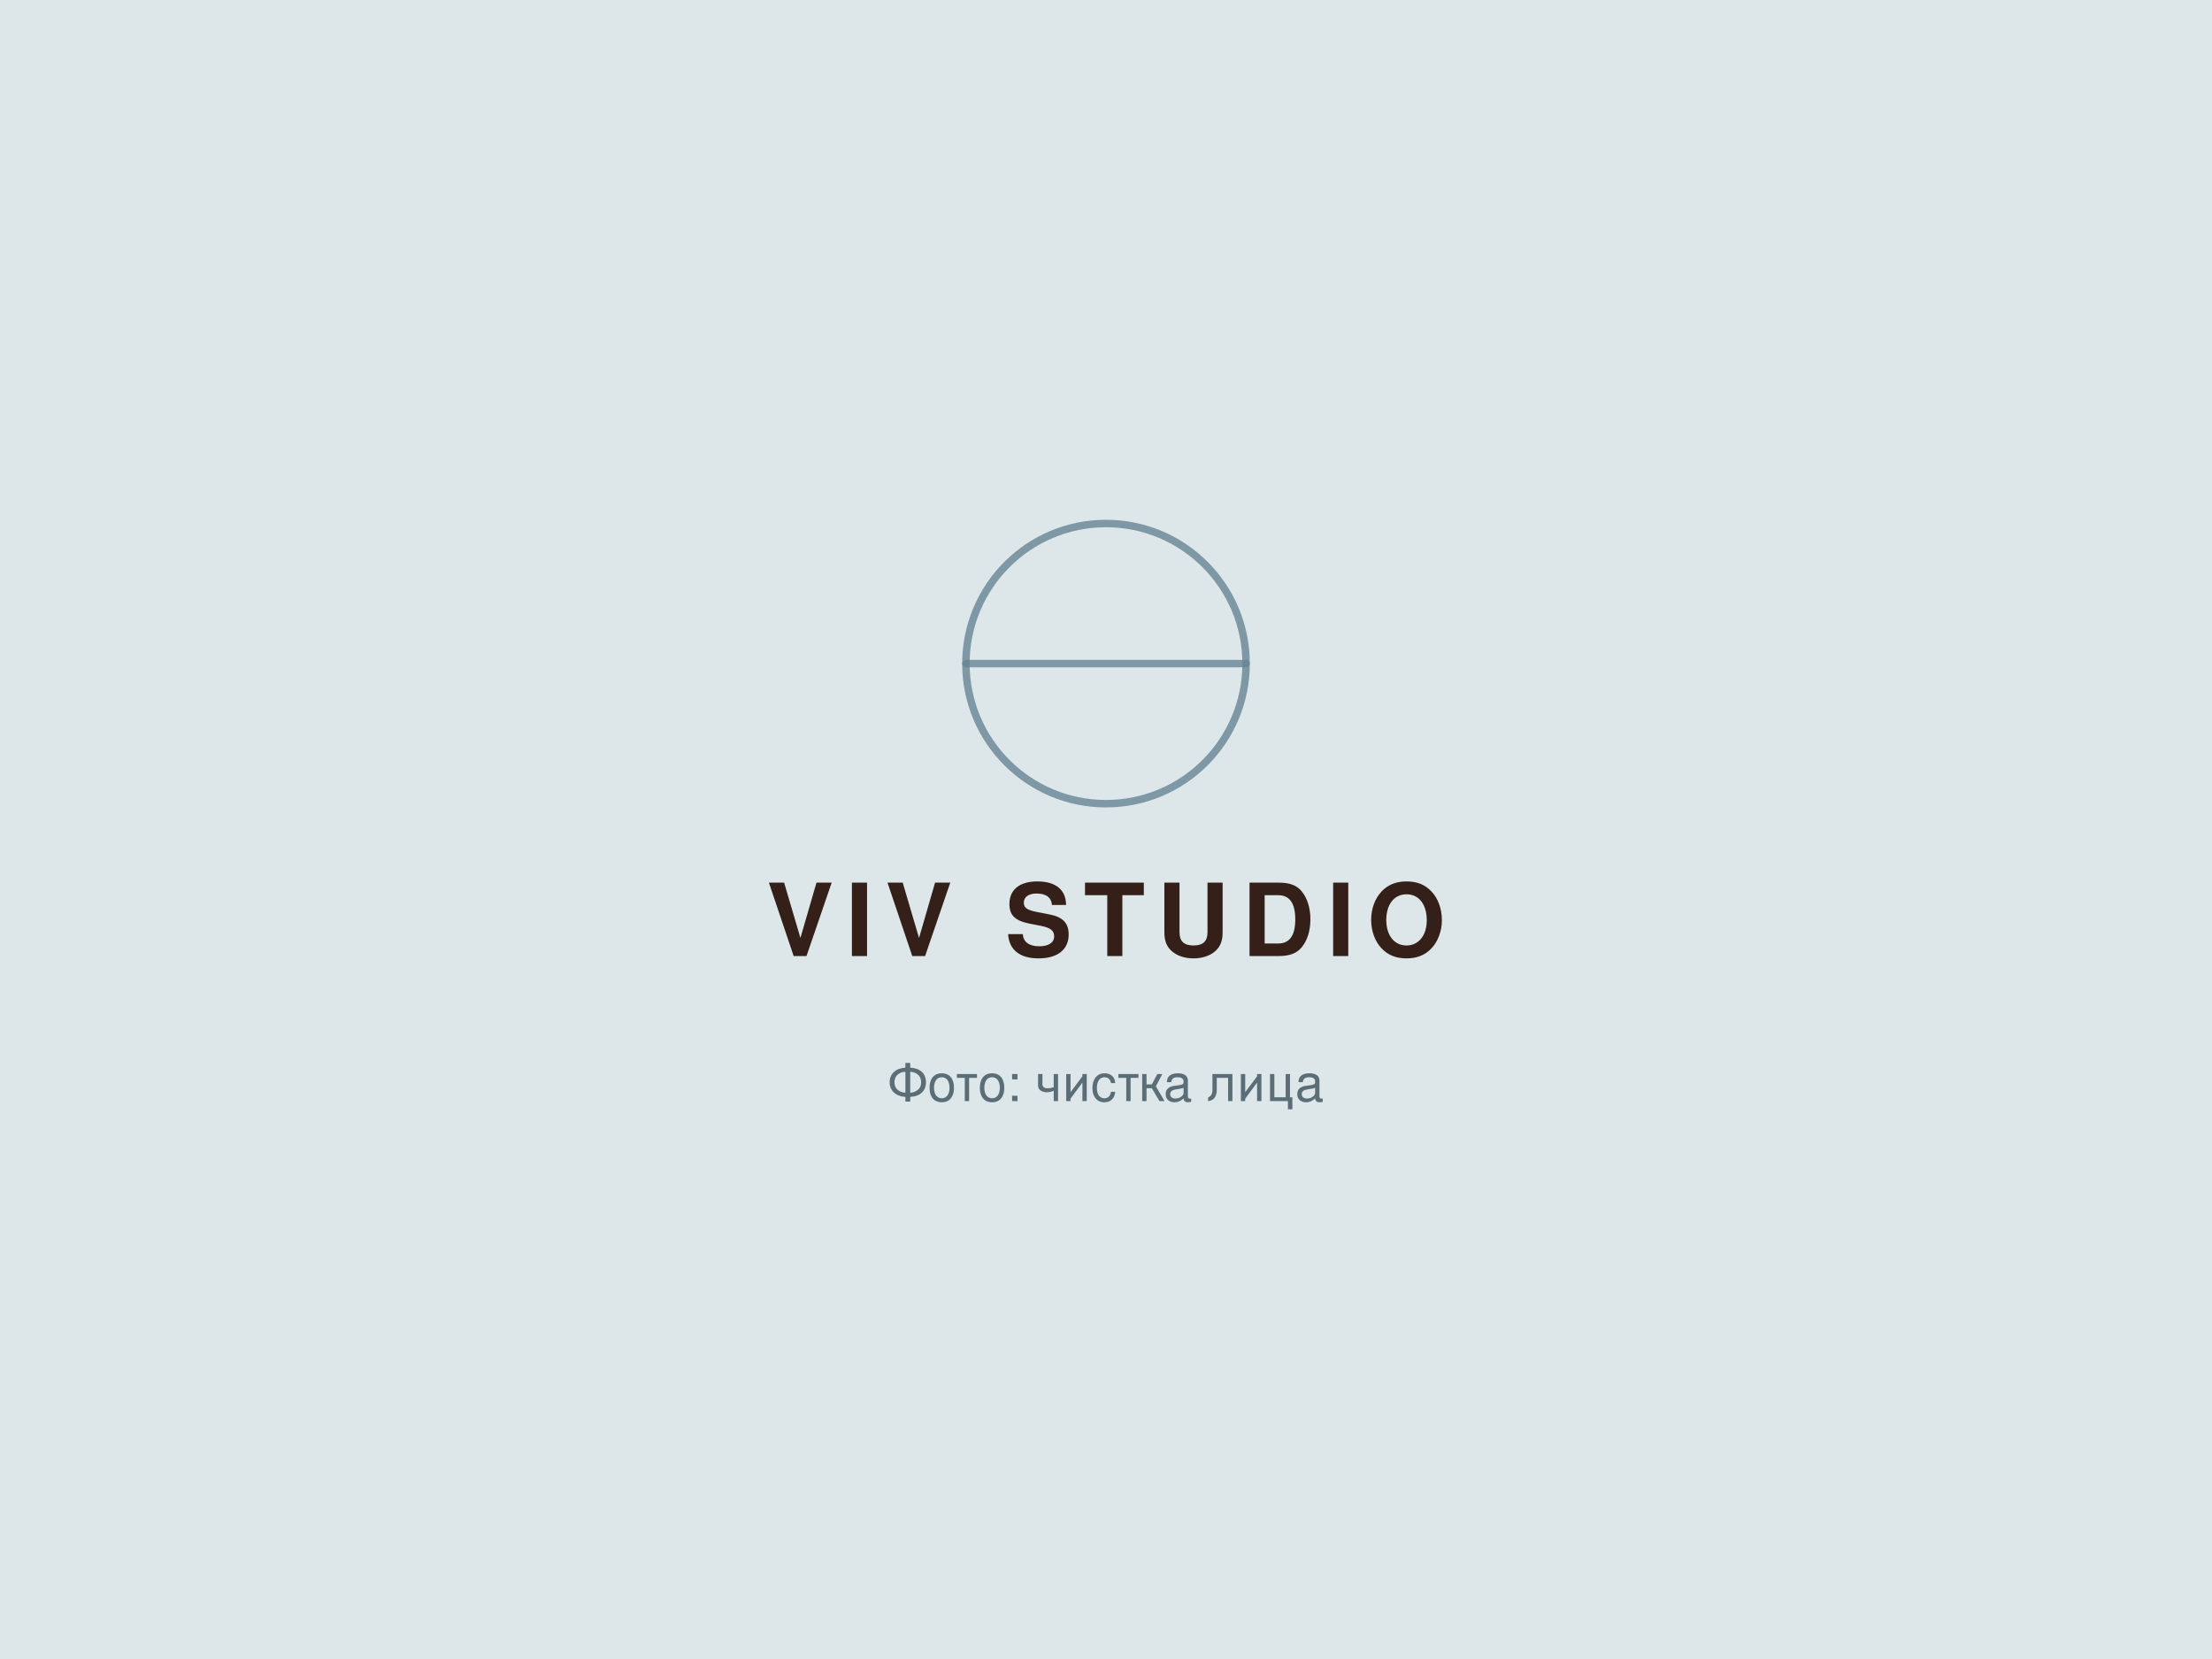
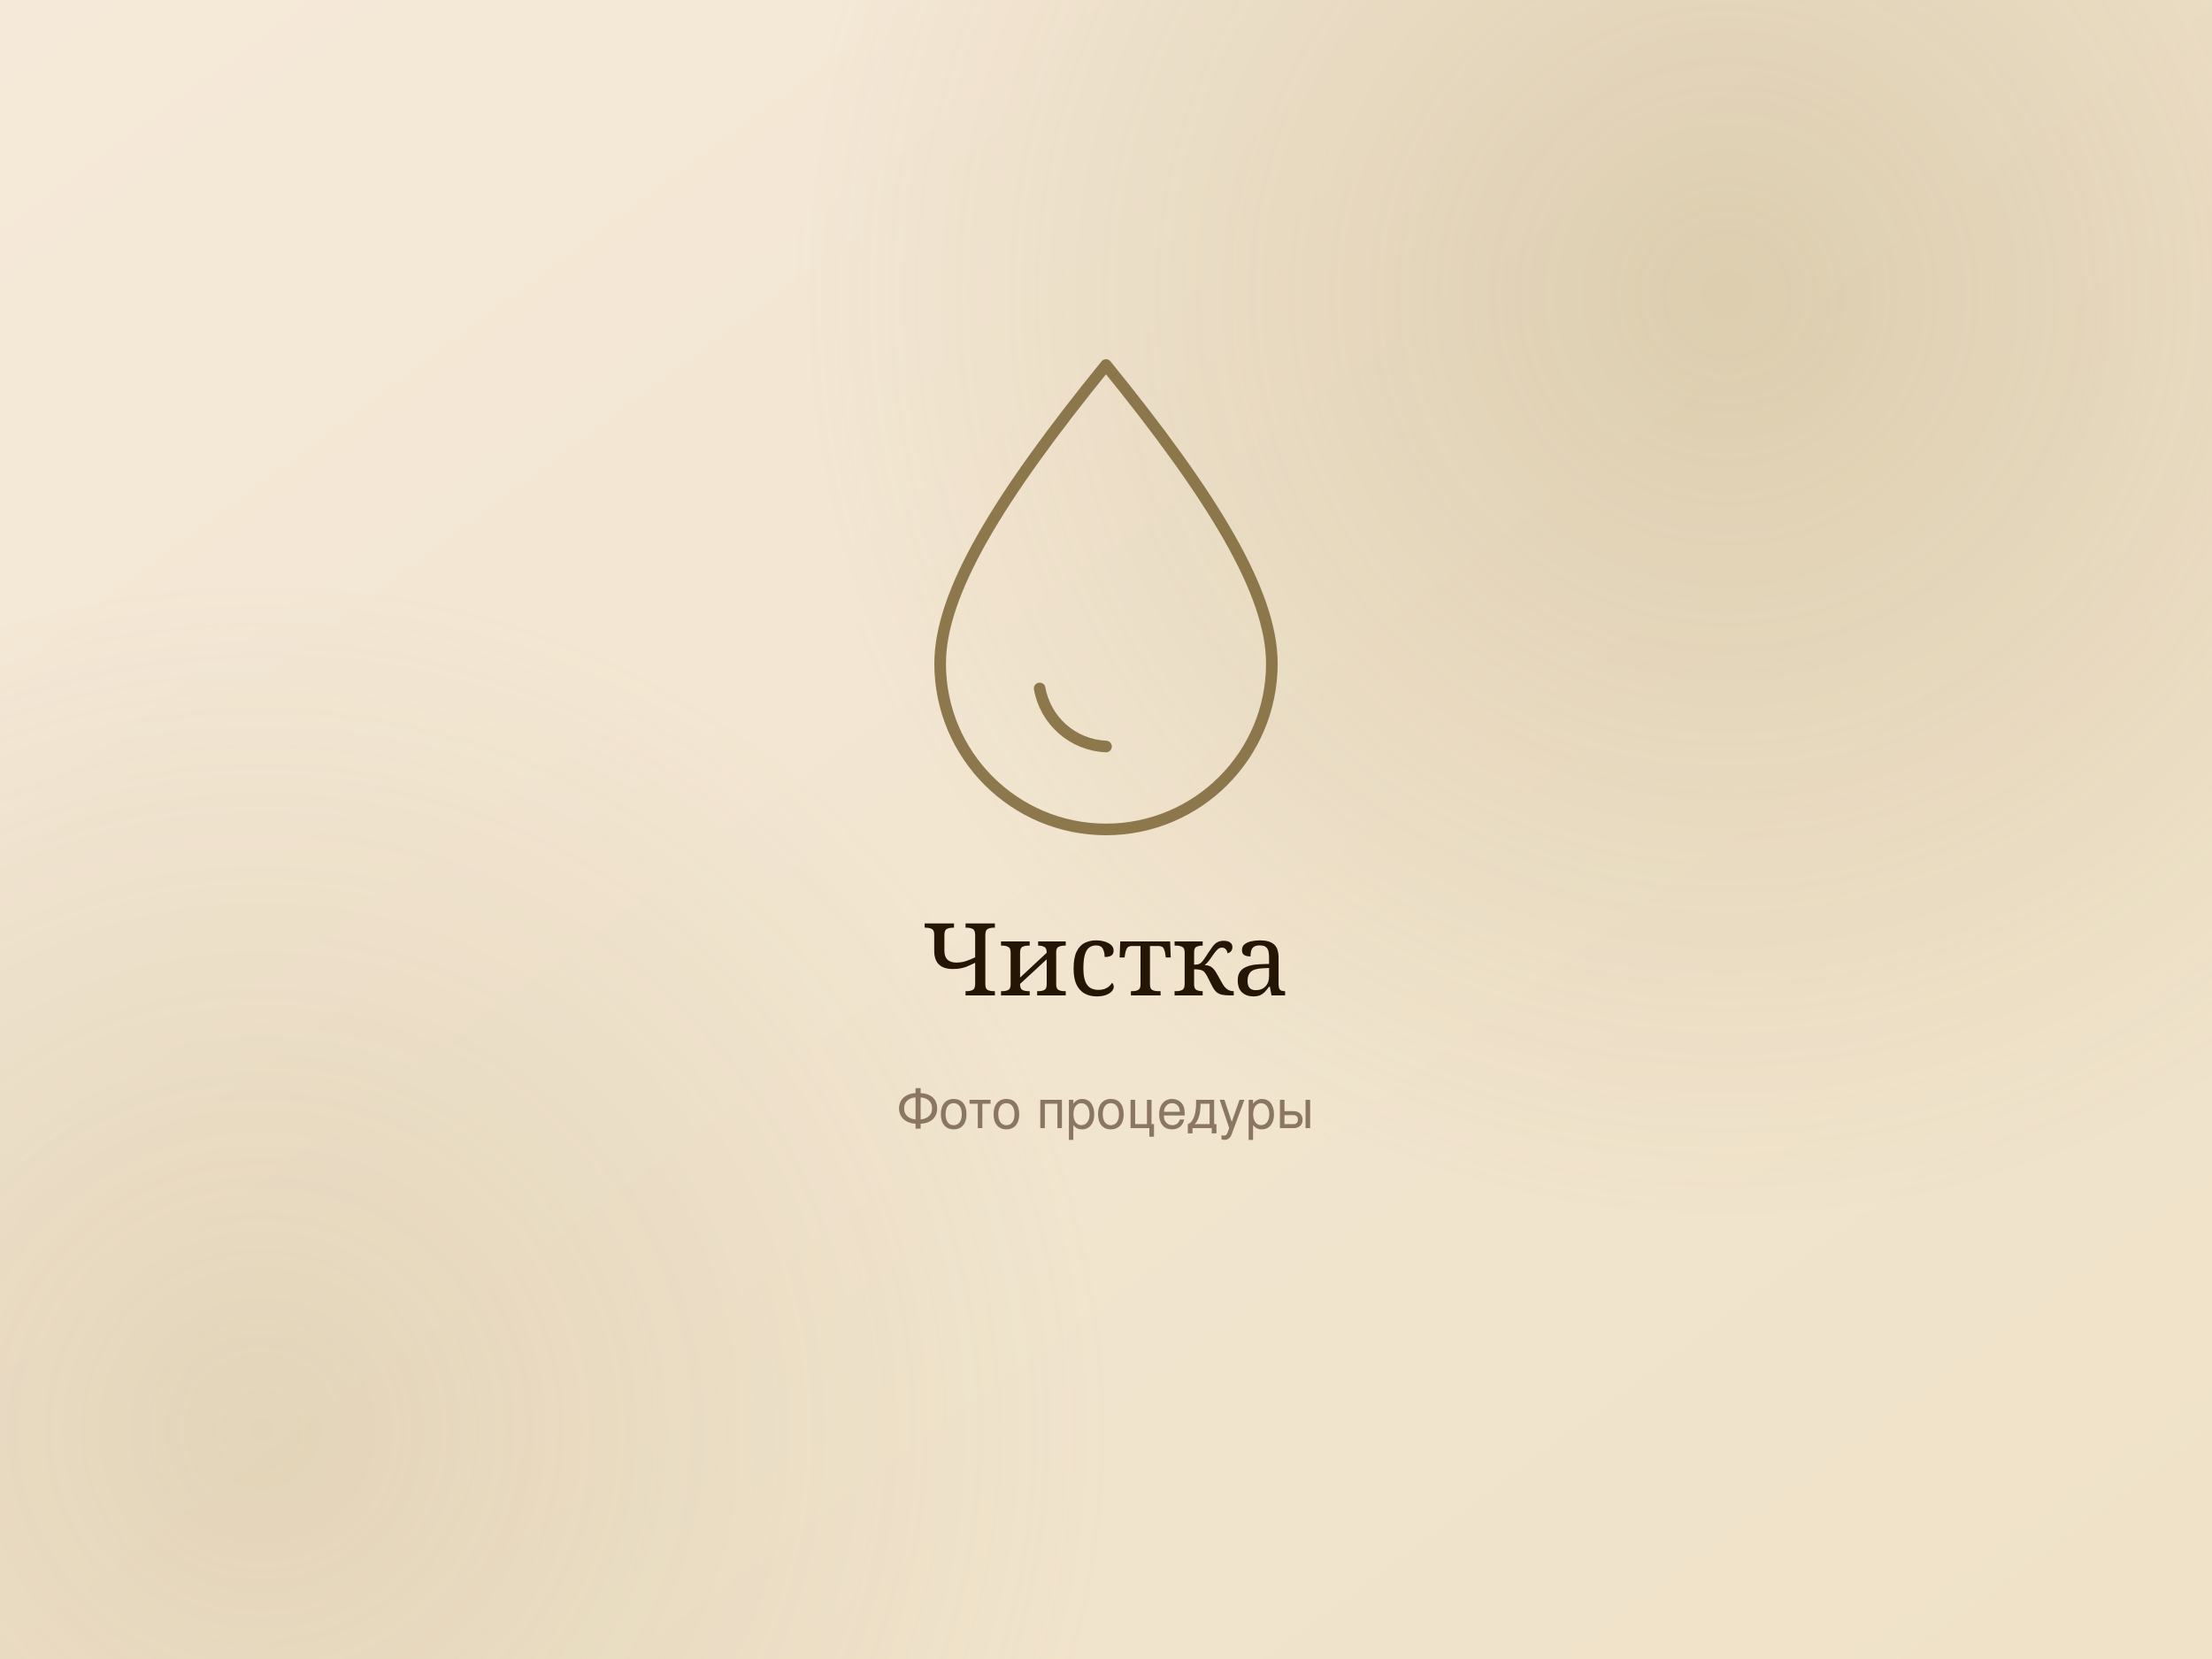
<svg xmlns="http://www.w3.org/2000/svg" viewBox="0 0 900 675" width="900" height="675" role="img">
-   <rect width="900" height="675" fill="#DDE7EA" />
-   <g fill="none" stroke="#688593" stroke-width="3.037" stroke-opacity=".8">
-     <circle cx="450" cy="270" r="57" />
-     <path d="M393 270 L507 270" stroke-linecap="round" />
+   <defs>
+     <linearGradient id="g" x1="0" y1="0" x2="1" y2="1">
+       <stop offset="0" stop-color="#F5E9D9" />
+       <stop offset="1" stop-color="#EFE2C8" />
+     </linearGradient>
+     <radialGradient id="r">
+       <stop offset="0" stop-color="#A48D55" stop-opacity=".55" />
+       <stop offset="1" stop-color="#A48D55" stop-opacity="0" />
+     </radialGradient>
+   </defs>
+   <rect width="900" height="675" fill="url(#g)" />
+   <circle cx="702" cy="121" r="378" fill="url(#r)" opacity=".5" />
+   <circle cx="108" cy="580" r="342" fill="url(#r)" opacity=".35" />
+   <g transform="translate(450 243) scale(1.687)" fill="none" stroke="#7A6535" stroke-width="2.8" stroke-linecap="round" stroke-linejoin="round" opacity=".85">
+     <path d="M0-56c26 32 40 55 40 72a40 40 0 0 1-80 0c0-17 14-40 40-72z" />
+     <path d="M-16 22a17 17 0 0 0 16 14" />
  </g>
-   <text x="50%" y="389" text-anchor="middle" font-family="Helvetica,Arial,sans-serif" font-weight="bold" font-size="41" letter-spacing="5" fill="#342019">VIV STUDIO</text>
-   <text x="50%" y="448" text-anchor="middle" font-family="Helvetica,Arial,sans-serif" font-size="21" fill="#5B6E77">Фото: чистка лица</text>
+   <text x="50%" y="405" text-anchor="middle" font-family="Georgia,serif" font-size="41" fill="#251505">Чистка</text>
+   <text x="50%" y="459" text-anchor="middle" font-family="Helvetica,Arial,sans-serif" font-size="22" fill="#8A7663">Фото процедуры</text>
</svg>
